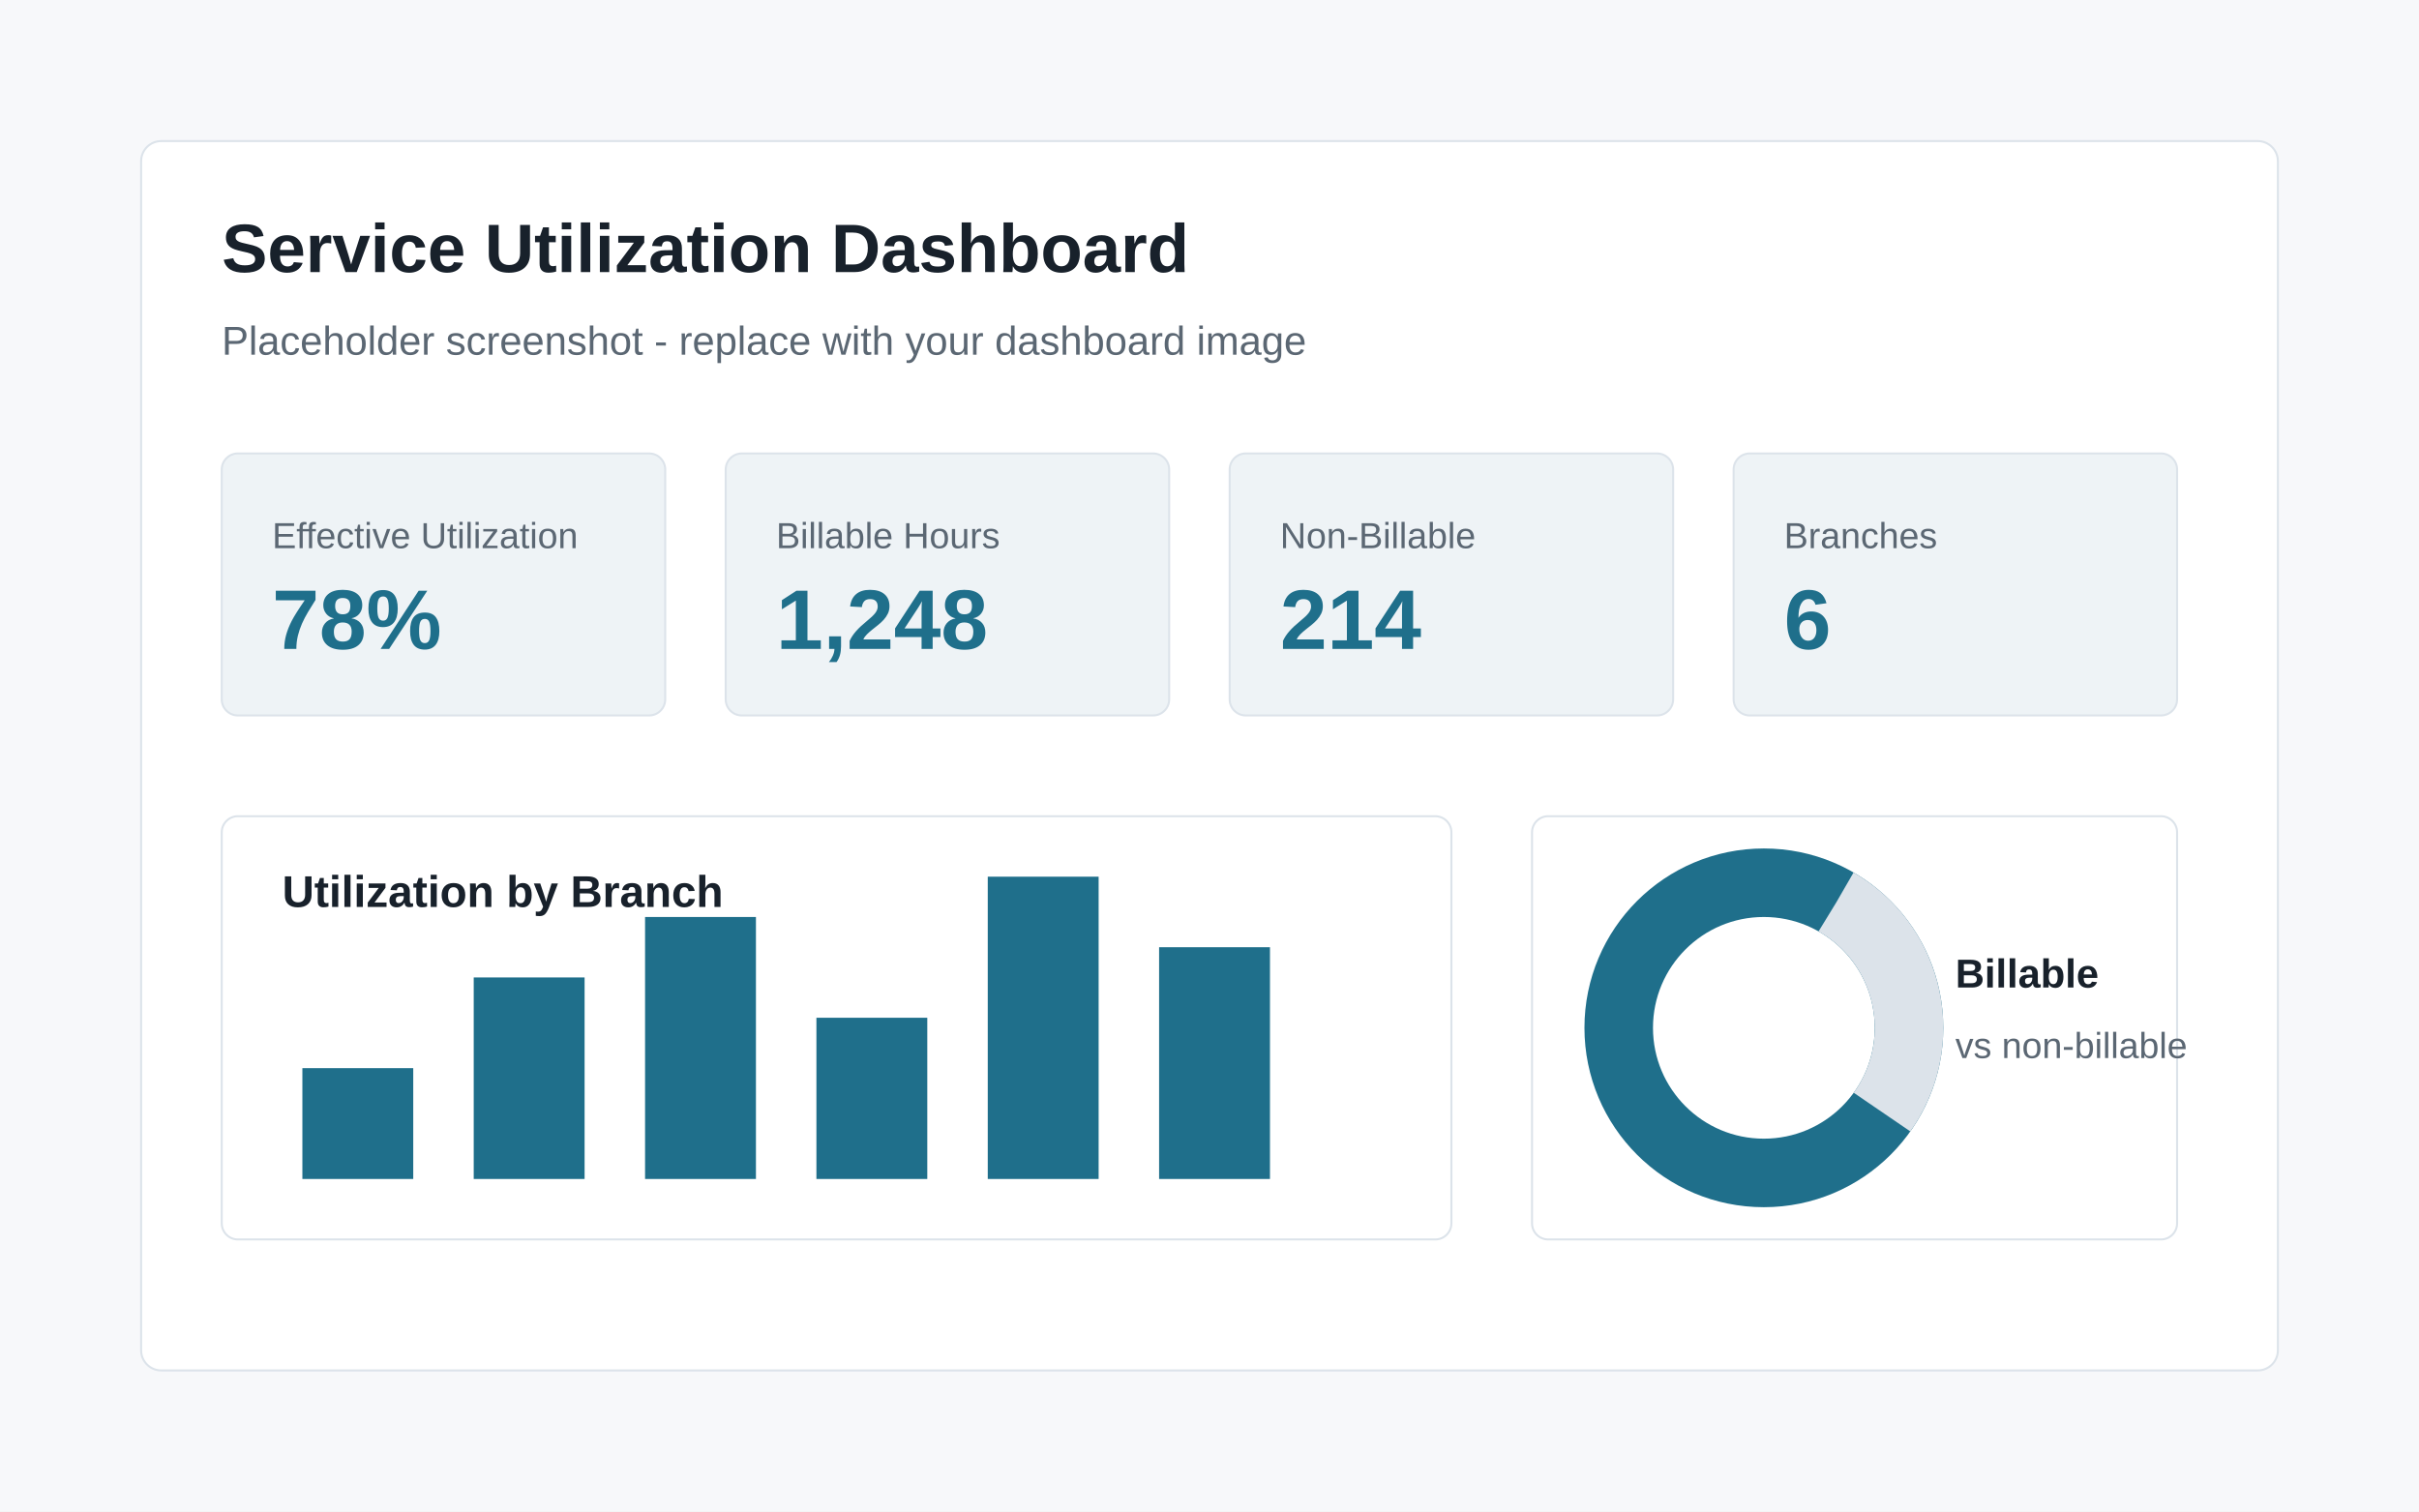
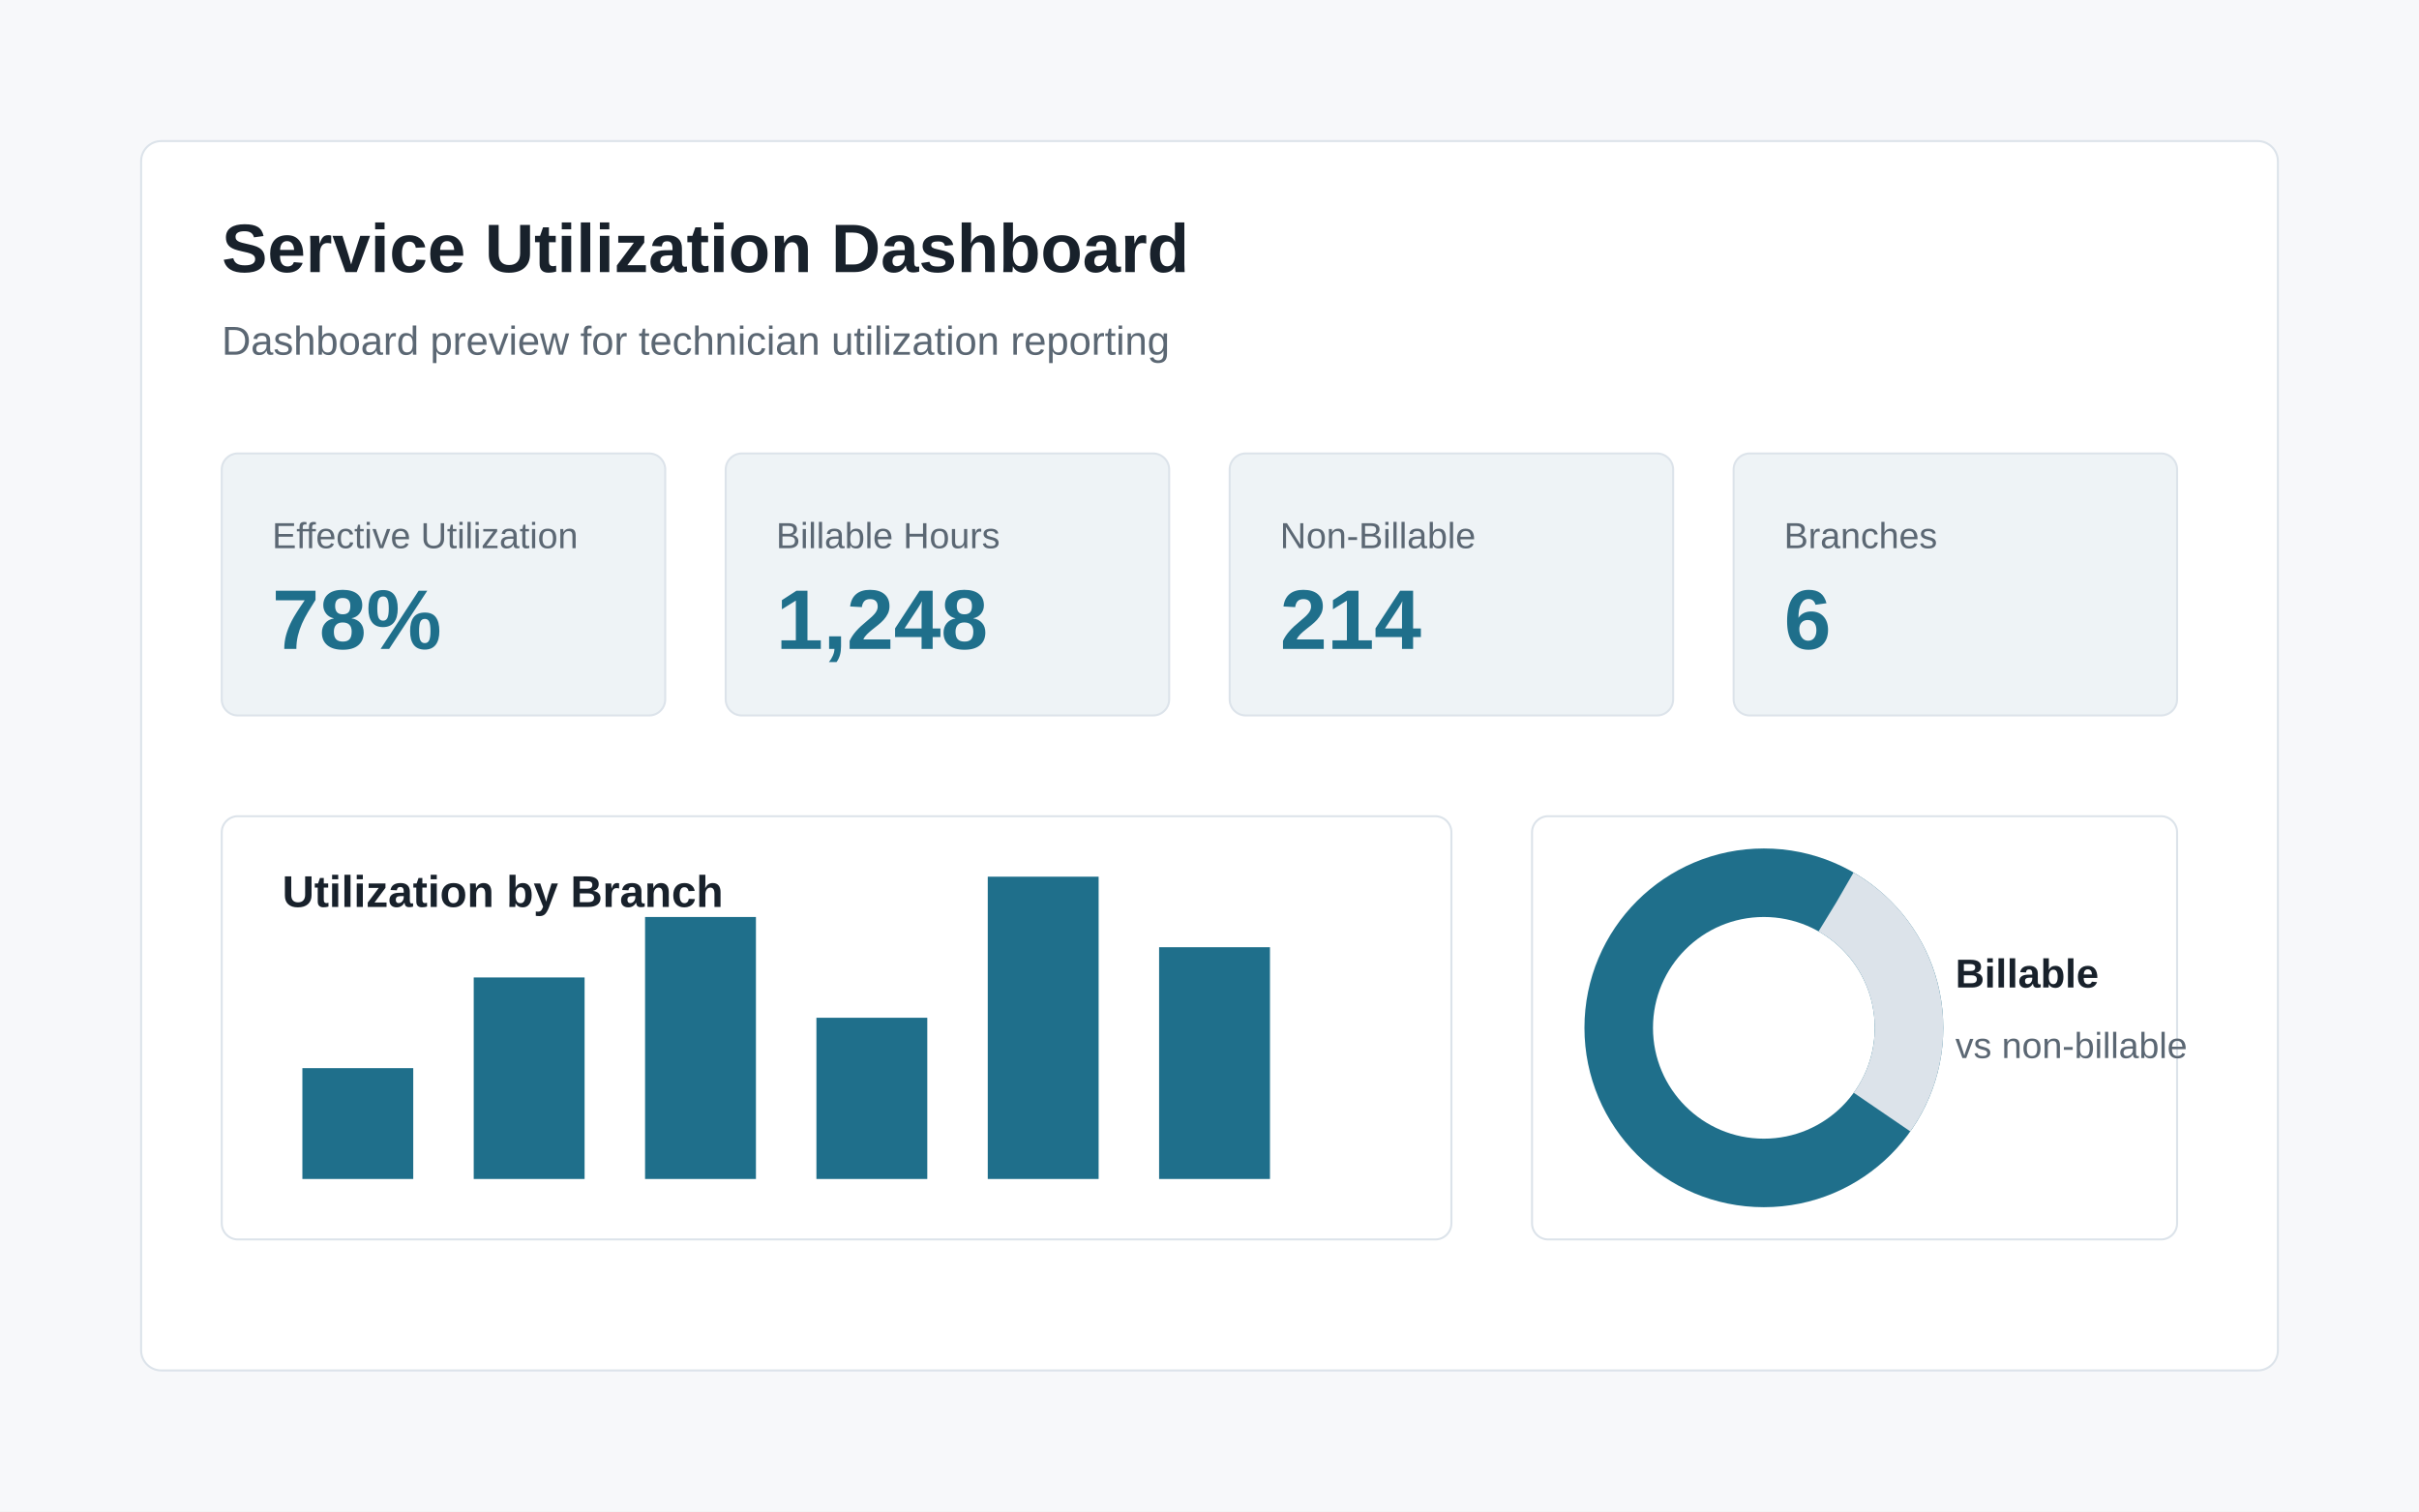
<svg xmlns="http://www.w3.org/2000/svg" width="1200" height="750" viewBox="0 0 1200 750" role="img" aria-labelledby="title desc">
  <rect width="1200" height="750" fill="#f7f8fa" />
  <rect x="70" y="70" width="1060" height="610" rx="10" fill="#ffffff" stroke="#dce3ea" />
  <text x="110" y="135" fill="#18212b" font-family="Arial, sans-serif" font-size="34" font-weight="700">Service Utilization Dashboard</text>
-   <text x="110" y="176" fill="#5b6773" font-family="Arial, sans-serif" font-size="20">Placeholder screenshot - replace with your dashboard image</text>
+   <text x="110" y="176" fill="#5b6773" font-family="Arial, sans-serif" font-size="20">Dashboard preview for technician utilization reporting</text>
  <rect x="110" y="225" width="220" height="130" rx="8" fill="#eef3f6" stroke="#dce3ea" />
  <text x="135" y="272" fill="#5b6773" font-family="Arial, sans-serif" font-size="18">Effective Utilization</text>
  <text x="135" y="322" fill="#1f6f8b" font-family="Arial, sans-serif" font-size="42" font-weight="700">78%</text>
  <rect x="360" y="225" width="220" height="130" rx="8" fill="#eef3f6" stroke="#dce3ea" />
  <text x="385" y="272" fill="#5b6773" font-family="Arial, sans-serif" font-size="18">Billable Hours</text>
  <text x="385" y="322" fill="#1f6f8b" font-family="Arial, sans-serif" font-size="42" font-weight="700">1,248</text>
  <rect x="610" y="225" width="220" height="130" rx="8" fill="#eef3f6" stroke="#dce3ea" />
  <text x="635" y="272" fill="#5b6773" font-family="Arial, sans-serif" font-size="18">Non-Billable</text>
  <text x="635" y="322" fill="#1f6f8b" font-family="Arial, sans-serif" font-size="42" font-weight="700">214</text>
  <rect x="860" y="225" width="220" height="130" rx="8" fill="#eef3f6" stroke="#dce3ea" />
  <text x="885" y="272" fill="#5b6773" font-family="Arial, sans-serif" font-size="18">Branches</text>
  <text x="885" y="322" fill="#1f6f8b" font-family="Arial, sans-serif" font-size="42" font-weight="700">6</text>
  <rect x="110" y="405" width="610" height="210" rx="8" fill="#ffffff" stroke="#dce3ea" />
  <rect x="150" y="530" width="55" height="55" fill="#1f6f8b" />
  <rect x="235" y="485" width="55" height="100" fill="#1f6f8b" />
  <rect x="320" y="455" width="55" height="130" fill="#1f6f8b" />
  <rect x="405" y="505" width="55" height="80" fill="#1f6f8b" />
  <rect x="490" y="435" width="55" height="150" fill="#1f6f8b" />
  <rect x="575" y="470" width="55" height="115" fill="#1f6f8b" />
  <text x="140" y="450" fill="#18212b" font-family="Arial, sans-serif" font-size="22" font-weight="700">Utilization by Branch</text>
  <rect x="760" y="405" width="320" height="210" rx="8" fill="#ffffff" stroke="#dce3ea" />
  <circle cx="875" cy="510" r="72" fill="none" stroke="#1f6f8b" stroke-width="34" />
  <circle cx="875" cy="510" r="72" fill="none" stroke="#dce3ea" stroke-width="34" stroke-dasharray="120 452" transform="rotate(-60 875 510)" />
  <text x="970" y="490" fill="#18212b" font-family="Arial, sans-serif" font-size="20" font-weight="700">Billable</text>
  <text x="970" y="525" fill="#5b6773" font-family="Arial, sans-serif" font-size="18">vs non-billable</text>
</svg>
